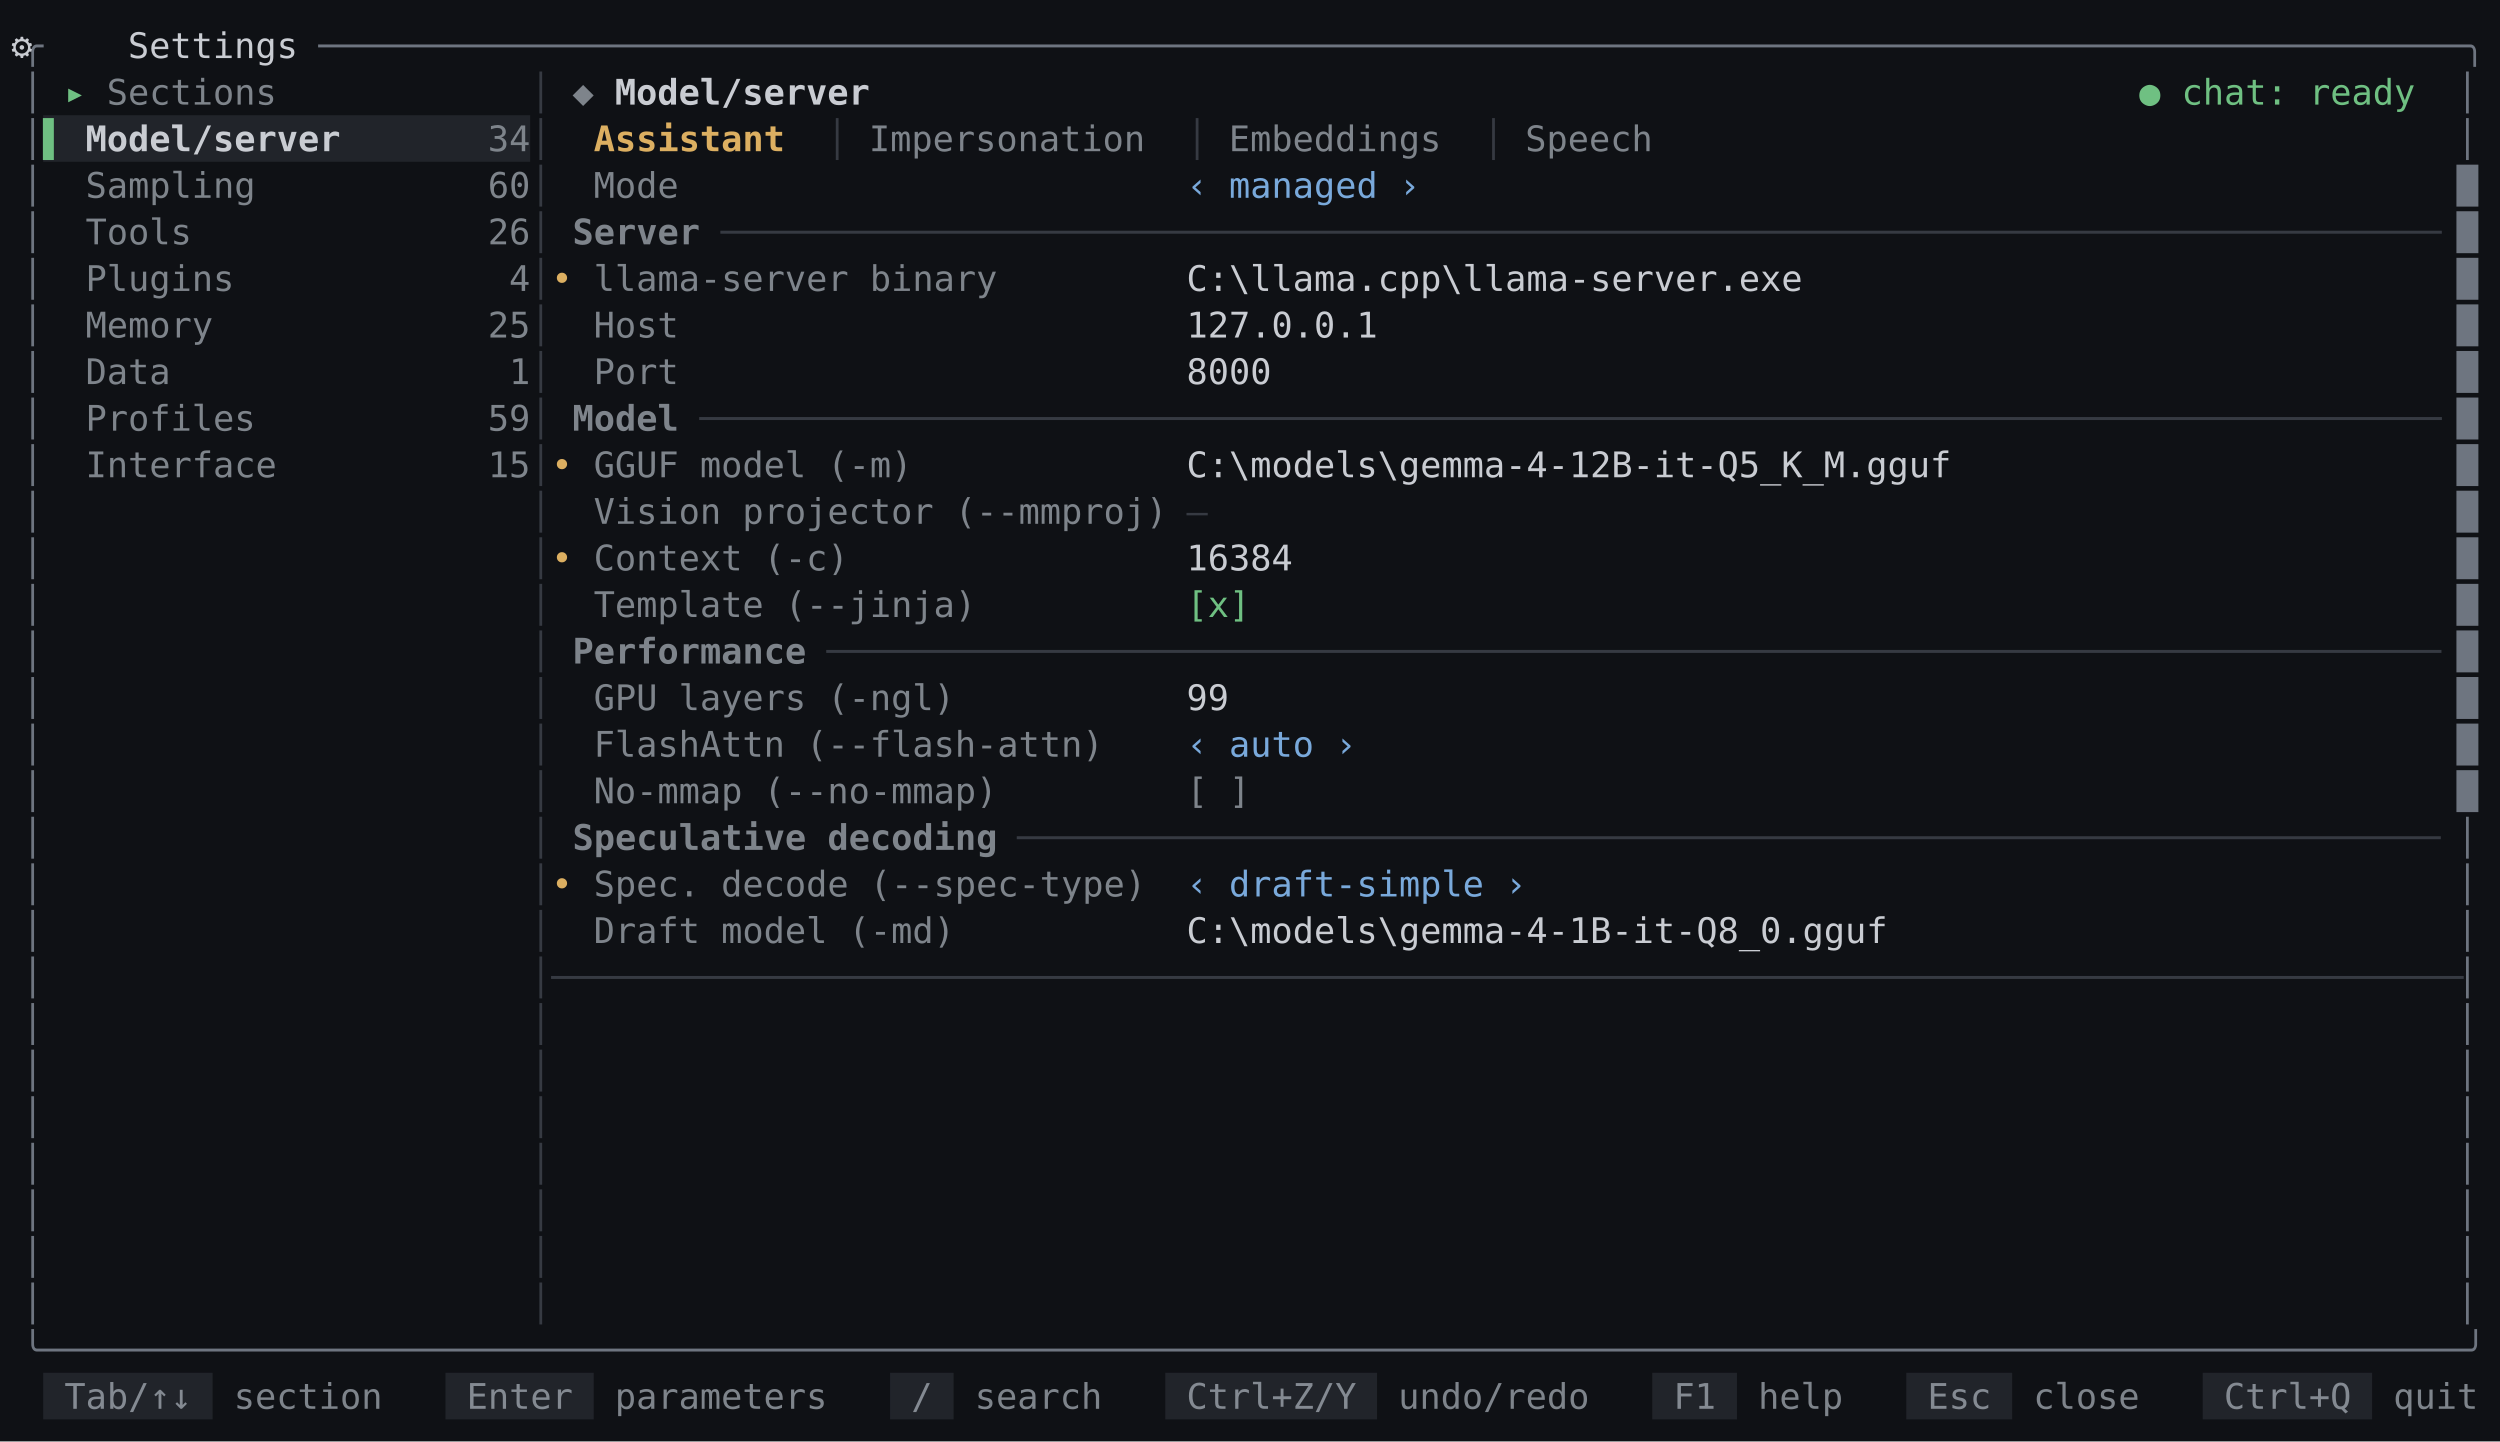
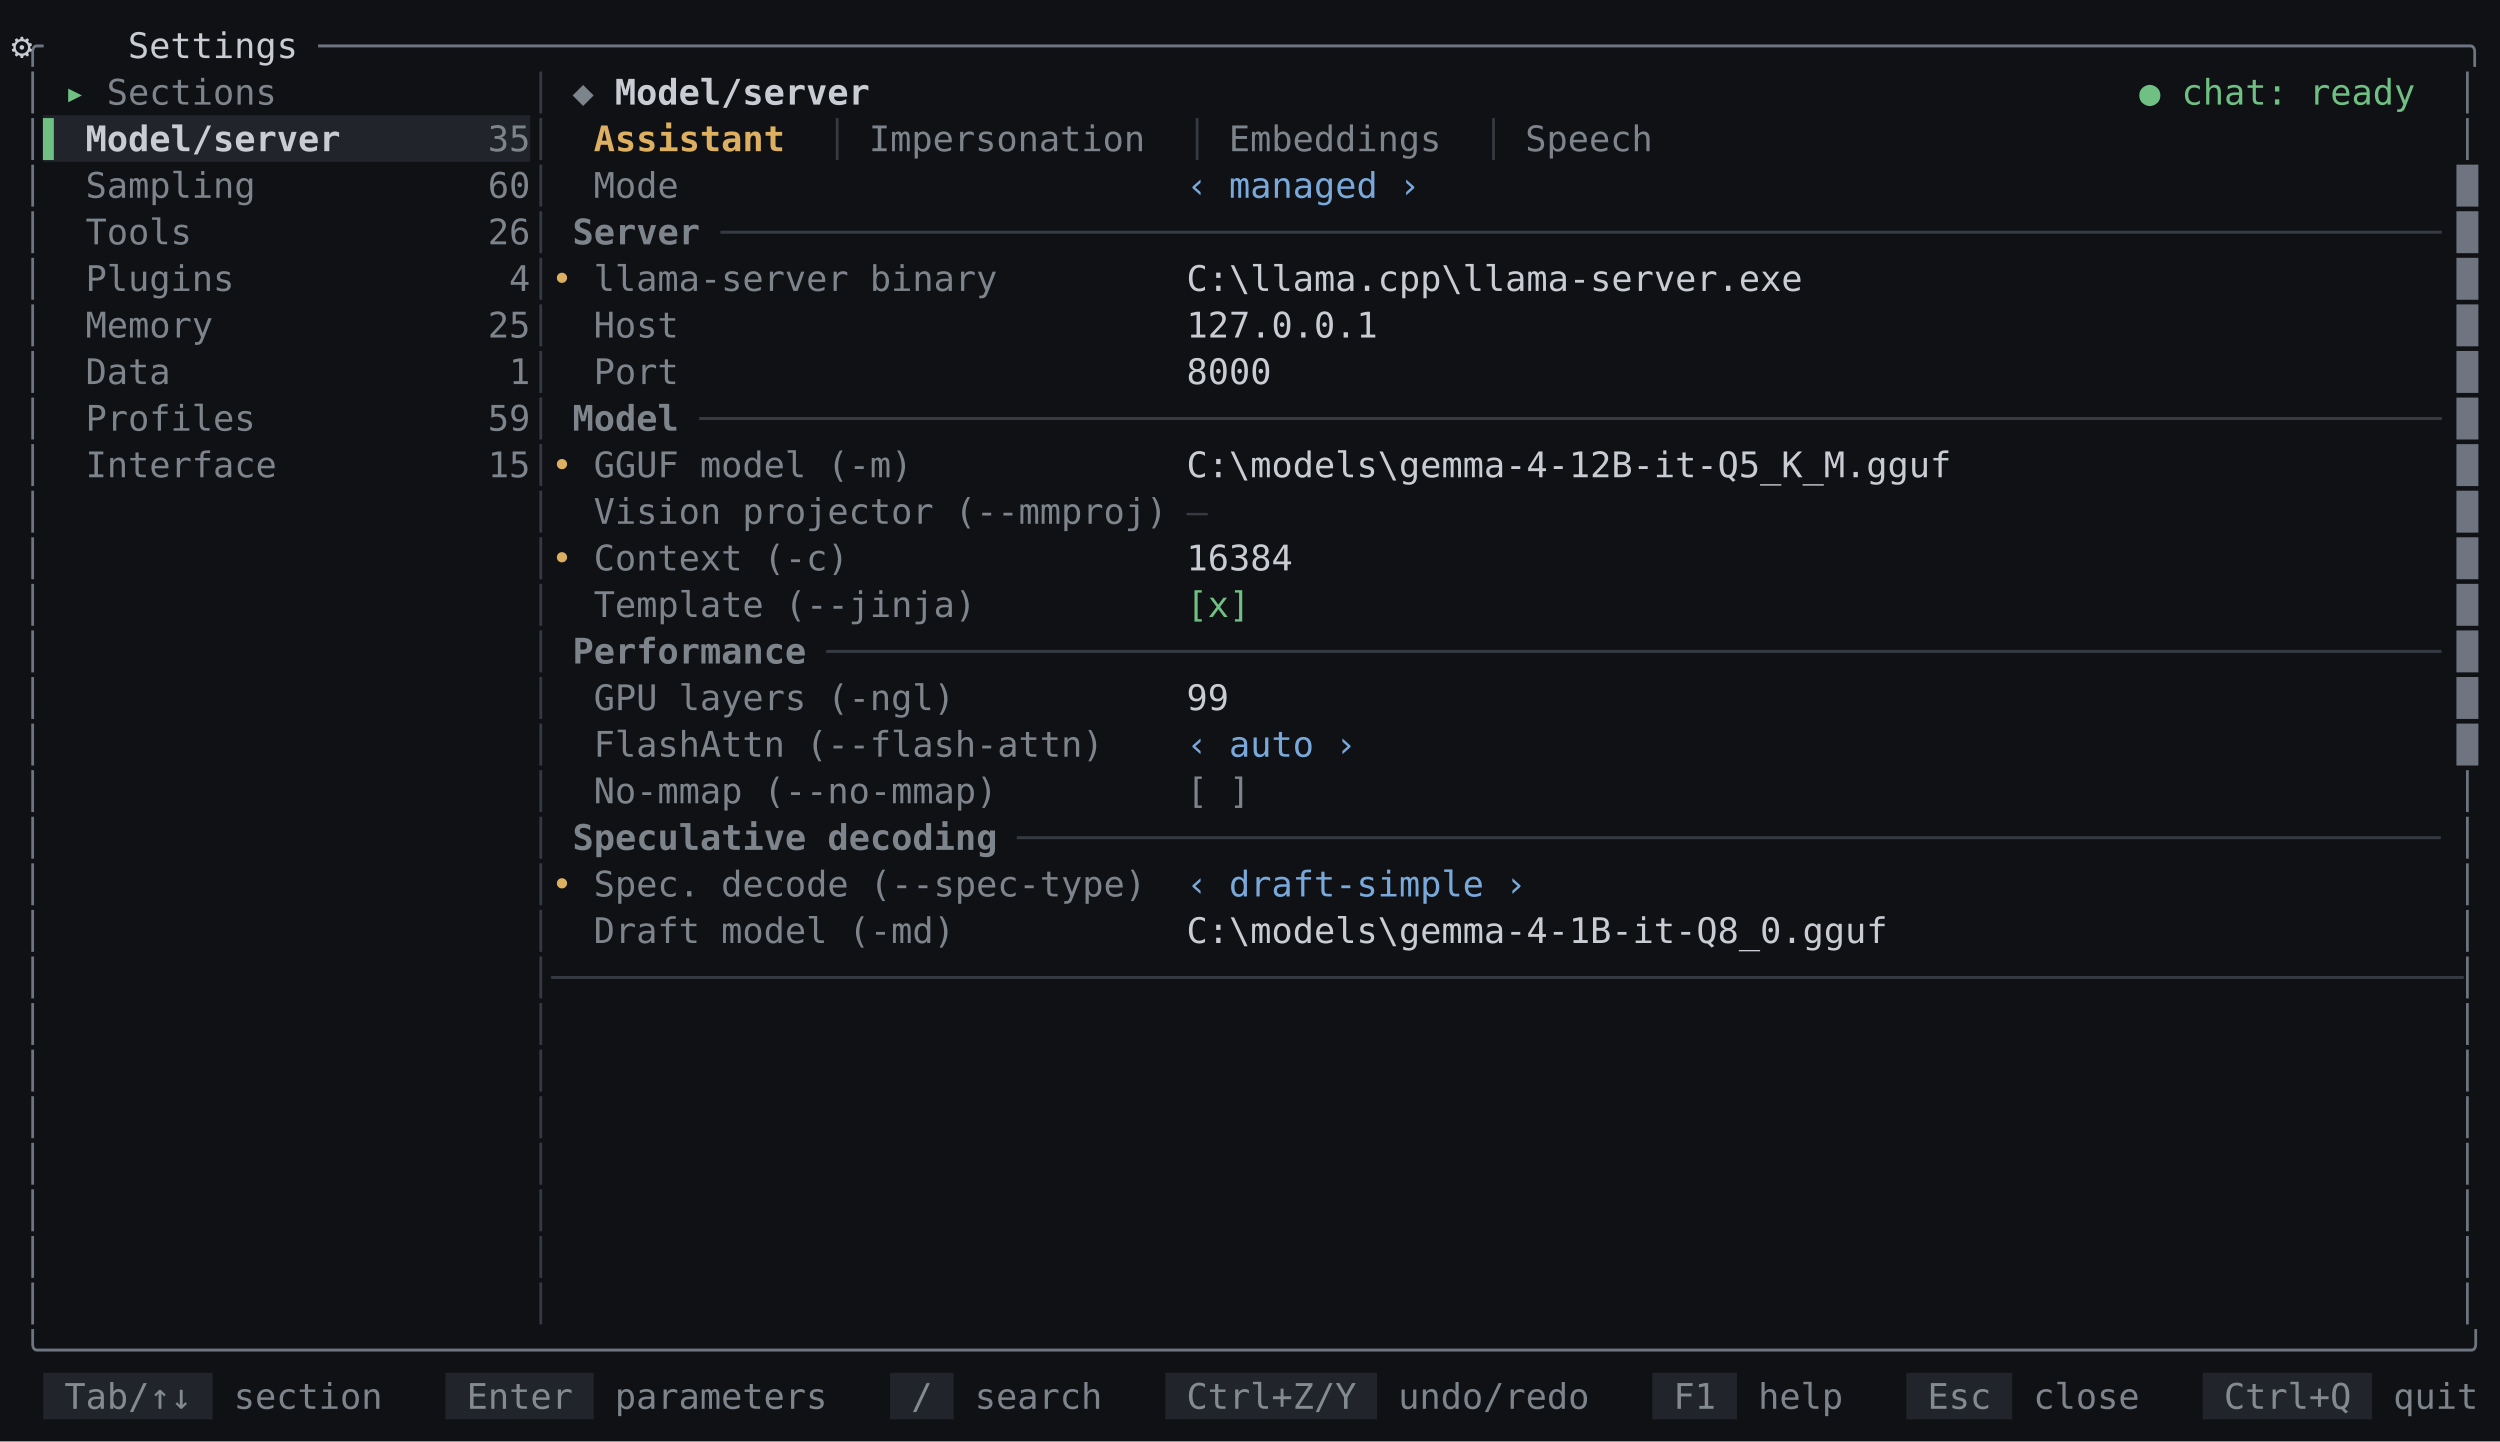
<svg xmlns="http://www.w3.org/2000/svg" id="settings-model-dark-en" viewBox="0 0 1133.6 653.6" width="1133.6" height="653.6" role="img" aria-label="mindfork — the settings model screen, dark theme">
  <style>
@font-face{font-family:'JetBrains Mono';src:url('/fonts/JetBrainsMono-Regular.woff2') format('woff2');font-weight:400;font-style:normal;font-display:swap}
@font-face{font-family:'JetBrains Mono';src:url('/fonts/JetBrainsMono-Bold.woff2') format('woff2');font-weight:700;font-style:normal;font-display:swap}
@font-face{font-family:'JetBrains Mono';src:url('/fonts/JetBrainsMono-Italic.woff2') format('woff2');font-weight:400;font-style:italic;font-display:swap}
#settings-model-dark-en text{font:16px 'JetBrains Mono',monospace;fill:#c9ccd2}#settings-model-dark-en .b{font-weight:700}#settings-model-dark-en .i{font-style:italic}#settings-model-dark-en .u{text-decoration:underline}#settings-model-dark-en .st{text-decoration:line-through}#settings-model-dark-en .u.st{text-decoration:underline line-through}
</style>
  <rect width="100%" height="100%" fill="#0f1115" />
  <text xml:space="preserve" y="26.32">
    <tspan x="10" fill="#6e7580">╭</tspan>
    <tspan x="34" text-anchor="middle">⚙</tspan>
    <tspan x="58" textLength="86.4">Settings </tspan>
    <tspan x="144.4" textLength="979.2" fill="#6e7580">─────────────────────────────────────────────────────────────────────────────────────────────────────╮</tspan>
  </text>
  <text xml:space="preserve" y="47.44">
    <tspan x="10" fill="#6e7580">│</tspan>
    <tspan x="29.2" textLength="19.2" fill="#6fc082">▸ </tspan>
    <tspan x="48.4" textLength="86.4" fill="#7e848b">Sections </tspan>
    <tspan x="240.4" fill="#363a42">│</tspan>
    <tspan x="259.6" textLength="19.2" fill="#7e848b">◆ </tspan>
    <tspan x="278.8" textLength="124.8" class="b">Model/server </tspan>
    <tspan x="970" class="b" fill="#6fc082">●</tspan>
    <tspan x="989.2" textLength="115.2" fill="#6fc082">chat: ready </tspan>
    <tspan x="1114" fill="#6e7580">│</tspan>
  </text>
  <rect x="19.6" y="52.24" width="220.8" height="21.12" fill="#21242a" />
  <text xml:space="preserve" y="68.56">
    <tspan x="10" fill="#6e7580">│</tspan>
    <tspan x="19.6" textLength="19.2" fill="#6fc082">▌ </tspan>
    <tspan x="38.8" textLength="115.2" class="b">Model/server</tspan>
-     <tspan x="221.2" textLength="19.2" fill="#7e848b">34</tspan>
+     <tspan x="221.2" textLength="19.2" fill="#7e848b">35</tspan>
    <tspan x="240.4" fill="#363a42">│</tspan>
    <tspan x="269.2" textLength="96" class="b" fill="#dcaf61">Assistant </tspan>
    <tspan x="374.8" fill="#363a42">│</tspan>
    <tspan x="394" textLength="134.4" fill="#7e848b">Impersonation </tspan>
    <tspan x="538" fill="#363a42">│</tspan>
    <tspan x="557.2" textLength="105.6" fill="#7e848b">Embeddings </tspan>
    <tspan x="672.4" fill="#363a42">│</tspan>
    <tspan x="691.6" textLength="67.2" fill="#7e848b">Speech </tspan>
    <tspan x="1114" fill="#6e7580">│</tspan>
  </text>
  <text xml:space="preserve" y="89.68">
    <tspan x="10" fill="#6e7580">│</tspan>
    <tspan x="38.8" textLength="76.8" fill="#7e848b">Sampling</tspan>
    <tspan x="221.2" textLength="19.2" fill="#7e848b">60</tspan>
    <tspan x="240.4" fill="#363a42">│</tspan>
    <tspan x="269.2" textLength="38.4" fill="#7e848b">Mode</tspan>
    <tspan x="538" textLength="105.6" fill="#79a9db">‹ managed ›</tspan>
    <tspan x="1114" fill="#6e7580">█</tspan>
  </text>
  <text xml:space="preserve" y="110.8">
    <tspan x="10" fill="#6e7580">│</tspan>
    <tspan x="38.8" textLength="48" fill="#7e848b">Tools</tspan>
    <tspan x="221.2" textLength="19.2" fill="#7e848b">26</tspan>
    <tspan x="240.4" fill="#363a42">│</tspan>
    <tspan x="259.6" textLength="67.2" class="b" fill="#7e848b">Server </tspan>
    <tspan x="326.8" textLength="777.6" fill="#363a42">─────────────────────────────────────────────────────────────────────────────────</tspan>
    <tspan x="1114" fill="#6e7580">█</tspan>
  </text>
  <text xml:space="preserve" y="131.92">
    <tspan x="10" fill="#6e7580">│</tspan>
    <tspan x="38.8" textLength="67.2" fill="#7e848b">Plugins</tspan>
    <tspan x="230.8" fill="#7e848b">4</tspan>
    <tspan x="240.4" fill="#363a42">│</tspan>
    <tspan x="250" textLength="19.2" fill="#dcaf61">• </tspan>
    <tspan x="269.2" textLength="182.4" fill="#7e848b">llama-server binary</tspan>
    <tspan x="538" textLength="576">C:\llama.cpp\llama-server.exe                               </tspan>
    <tspan x="1114" fill="#6e7580">█</tspan>
  </text>
  <text xml:space="preserve" y="153.04">
    <tspan x="10" fill="#6e7580">│</tspan>
    <tspan x="38.8" textLength="57.6" fill="#7e848b">Memory</tspan>
    <tspan x="221.2" textLength="19.2" fill="#7e848b">25</tspan>
    <tspan x="240.4" fill="#363a42">│</tspan>
    <tspan x="269.2" textLength="38.4" fill="#7e848b">Host</tspan>
    <tspan x="538" textLength="576">127.0.0.1                                                   </tspan>
    <tspan x="1114" fill="#6e7580">█</tspan>
  </text>
  <text xml:space="preserve" y="174.16">
    <tspan x="10" fill="#6e7580">│</tspan>
    <tspan x="38.8" textLength="38.4" fill="#7e848b">Data</tspan>
    <tspan x="230.8" fill="#7e848b">1</tspan>
    <tspan x="240.4" fill="#363a42">│</tspan>
    <tspan x="269.2" textLength="38.4" fill="#7e848b">Port</tspan>
    <tspan x="538" textLength="576">8000                                                        </tspan>
    <tspan x="1114" fill="#6e7580">█</tspan>
  </text>
  <text xml:space="preserve" y="195.28">
    <tspan x="10" fill="#6e7580">│</tspan>
    <tspan x="38.8" textLength="76.8" fill="#7e848b">Profiles</tspan>
    <tspan x="221.2" textLength="19.2" fill="#7e848b">59</tspan>
    <tspan x="240.4" fill="#363a42">│</tspan>
    <tspan x="259.6" textLength="57.6" class="b" fill="#7e848b">Model </tspan>
    <tspan x="317.2" textLength="787.2" fill="#363a42">──────────────────────────────────────────────────────────────────────────────────</tspan>
    <tspan x="1114" fill="#6e7580">█</tspan>
  </text>
  <text xml:space="preserve" y="216.4">
    <tspan x="10" fill="#6e7580">│</tspan>
    <tspan x="38.8" textLength="86.4" fill="#7e848b">Interface</tspan>
    <tspan x="221.2" textLength="19.2" fill="#7e848b">15</tspan>
    <tspan x="240.4" fill="#363a42">│</tspan>
    <tspan x="250" textLength="19.2" fill="#dcaf61">• </tspan>
    <tspan x="269.2" textLength="144" fill="#7e848b">GGUF model (-m)</tspan>
    <tspan x="538" textLength="576">C:\models\gemma-4-12B-it-Q5_K_M.gguf                        </tspan>
    <tspan x="1114" fill="#6e7580">█</tspan>
  </text>
  <text xml:space="preserve" y="237.52">
    <tspan x="10" fill="#6e7580">│</tspan>
    <tspan x="240.4" fill="#363a42">│</tspan>
    <tspan x="269.2" textLength="259.2" fill="#7e848b">Vision projector (--mmproj)</tspan>
    <tspan x="538" fill="#363a42">—</tspan>
    <tspan x="1114" fill="#6e7580">█</tspan>
  </text>
  <text xml:space="preserve" y="258.64">
    <tspan x="10" fill="#6e7580">│</tspan>
    <tspan x="240.4" fill="#363a42">│</tspan>
    <tspan x="250" textLength="19.2" fill="#dcaf61">• </tspan>
    <tspan x="269.2" textLength="115.2" fill="#7e848b">Context (-c)</tspan>
    <tspan x="538" textLength="576">16384                                                       </tspan>
    <tspan x="1114" fill="#6e7580">█</tspan>
  </text>
  <text xml:space="preserve" y="279.76">
    <tspan x="10" fill="#6e7580">│</tspan>
    <tspan x="240.4" fill="#363a42">│</tspan>
    <tspan x="269.2" textLength="172.8" fill="#7e848b">Template (--jinja)</tspan>
    <tspan x="538" textLength="28.8" fill="#6fc082">[x]</tspan>
    <tspan x="1114" fill="#6e7580">█</tspan>
  </text>
  <text xml:space="preserve" y="300.88">
    <tspan x="10" fill="#6e7580">│</tspan>
    <tspan x="240.4" fill="#363a42">│</tspan>
    <tspan x="259.6" textLength="115.2" class="b" fill="#7e848b">Performance </tspan>
    <tspan x="374.8" textLength="729.6" fill="#363a42">────────────────────────────────────────────────────────────────────────────</tspan>
    <tspan x="1114" fill="#6e7580">█</tspan>
  </text>
  <text xml:space="preserve" y="322">
    <tspan x="10" fill="#6e7580">│</tspan>
    <tspan x="240.4" fill="#363a42">│</tspan>
    <tspan x="269.2" textLength="163.2" fill="#7e848b">GPU layers (-ngl)</tspan>
    <tspan x="538" textLength="576">99                                                          </tspan>
    <tspan x="1114" fill="#6e7580">█</tspan>
  </text>
  <text xml:space="preserve" y="343.12">
    <tspan x="10" fill="#6e7580">│</tspan>
    <tspan x="240.4" fill="#363a42">│</tspan>
    <tspan x="269.2" textLength="230.4" fill="#7e848b">FlashAttn (--flash-attn)</tspan>
    <tspan x="538" textLength="76.8" fill="#79a9db">‹ auto ›</tspan>
    <tspan x="1114" fill="#6e7580">█</tspan>
  </text>
  <text xml:space="preserve" y="364.24">
    <tspan x="10" fill="#6e7580">│</tspan>
    <tspan x="240.4" fill="#363a42">│</tspan>
    <tspan x="269.2" textLength="182.4" fill="#7e848b">No-mmap (--no-mmap)</tspan>
    <tspan x="538" textLength="28.8" fill="#7e848b">[ ]</tspan>
-     <tspan x="1114" fill="#6e7580">█</tspan>
+     <tspan x="1114" fill="#6e7580">│</tspan>
  </text>
  <text xml:space="preserve" y="385.36">
    <tspan x="10" fill="#6e7580">│</tspan>
    <tspan x="240.4" fill="#363a42">│</tspan>
    <tspan x="259.6" textLength="201.6" class="b" fill="#7e848b">Speculative decoding </tspan>
    <tspan x="461.2" textLength="643.2" fill="#363a42">───────────────────────────────────────────────────────────────────</tspan>
    <tspan x="1114" fill="#6e7580">│</tspan>
  </text>
  <text xml:space="preserve" y="406.48">
    <tspan x="10" fill="#6e7580">│</tspan>
    <tspan x="240.4" fill="#363a42">│</tspan>
    <tspan x="250" textLength="19.2" fill="#dcaf61">• </tspan>
    <tspan x="269.2" textLength="249.6" fill="#7e848b">Spec. decode (--spec-type)</tspan>
    <tspan x="538" textLength="153.6" fill="#79a9db">‹ draft-simple ›</tspan>
    <tspan x="1114" fill="#6e7580">│</tspan>
  </text>
  <text xml:space="preserve" y="427.6">
    <tspan x="10" fill="#6e7580">│</tspan>
    <tspan x="240.4" fill="#363a42">│</tspan>
    <tspan x="269.2" textLength="163.2" fill="#7e848b">Draft model (-md)</tspan>
    <tspan x="538" textLength="576">C:\models\gemma-4-1B-it-Q8_0.gguf                           </tspan>
    <tspan x="1114" fill="#6e7580">│</tspan>
  </text>
  <text xml:space="preserve" y="448.72">
    <tspan x="10" fill="#6e7580">│</tspan>
    <tspan x="240.4" textLength="873.6" fill="#363a42">│──────────────────────────────────────────────────────────────────────────────────────────</tspan>
    <tspan x="1114" fill="#6e7580">│</tspan>
  </text>
  <text xml:space="preserve" y="469.84">
    <tspan x="10" fill="#6e7580">│</tspan>
    <tspan x="240.4" fill="#363a42">│</tspan>
    <tspan x="1114" fill="#6e7580">│</tspan>
  </text>
  <text xml:space="preserve" y="490.96">
    <tspan x="10" fill="#6e7580">│</tspan>
    <tspan x="240.4" fill="#363a42">│</tspan>
    <tspan x="1114" fill="#6e7580">│</tspan>
  </text>
  <text xml:space="preserve" y="512.08">
    <tspan x="10" fill="#6e7580">│</tspan>
    <tspan x="240.4" fill="#363a42">│</tspan>
    <tspan x="1114" fill="#6e7580">│</tspan>
  </text>
  <text xml:space="preserve" y="533.2">
    <tspan x="10" fill="#6e7580">│</tspan>
    <tspan x="240.4" fill="#363a42">│</tspan>
    <tspan x="1114" fill="#6e7580">│</tspan>
  </text>
  <text xml:space="preserve" y="554.32">
    <tspan x="10" fill="#6e7580">│</tspan>
    <tspan x="240.4" fill="#363a42">│</tspan>
    <tspan x="1114" fill="#6e7580">│</tspan>
  </text>
  <text xml:space="preserve" y="575.44">
    <tspan x="10" fill="#6e7580">│</tspan>
    <tspan x="240.4" fill="#363a42">│</tspan>
    <tspan x="1114" fill="#6e7580">│</tspan>
  </text>
  <text xml:space="preserve" y="596.56">
    <tspan x="10" fill="#6e7580">│</tspan>
    <tspan x="240.4" fill="#363a42">│</tspan>
    <tspan x="1114" fill="#6e7580">│</tspan>
  </text>
  <text xml:space="preserve" y="617.68">
    <tspan x="10" textLength="1113.6" fill="#6e7580">╰──────────────────────────────────────────────────────────────────────────────────────────────────────────────────╯</tspan>
  </text>
  <rect x="19.6" y="622.48" width="76.8" height="21.12" fill="#21242a" />
  <rect x="202" y="622.48" width="67.2" height="21.12" fill="#21242a" />
  <rect x="403.6" y="622.48" width="28.8" height="21.12" fill="#21242a" />
  <rect x="528.4" y="622.48" width="96" height="21.12" fill="#21242a" />
  <rect x="749.2" y="622.48" width="38.4" height="21.12" fill="#21242a" />
  <rect x="864.4" y="622.48" width="48" height="21.12" fill="#21242a" />
  <rect x="998.8" y="622.48" width="76.8" height="21.12" fill="#21242a" />
  <text xml:space="preserve" y="638.8">
    <tspan x="29.2" textLength="67.2" fill="#848a92">Tab/↑↓ </tspan>
    <tspan x="106" textLength="67.2" fill="#7e848b">section</tspan>
    <tspan x="211.6" textLength="57.6" fill="#848a92">Enter </tspan>
    <tspan x="278.8" textLength="96" fill="#7e848b">parameters</tspan>
    <tspan x="413.2" textLength="19.2" fill="#848a92">/ </tspan>
    <tspan x="442" textLength="57.6" fill="#7e848b">search</tspan>
    <tspan x="538" textLength="86.4" fill="#848a92">Ctrl+Z/Y </tspan>
    <tspan x="634" textLength="86.4" fill="#7e848b">undo/redo</tspan>
    <tspan x="758.8" textLength="28.8" fill="#848a92">F1 </tspan>
    <tspan x="797.2" textLength="38.4" fill="#7e848b">help</tspan>
    <tspan x="874" textLength="38.4" fill="#848a92">Esc </tspan>
    <tspan x="922" textLength="48" fill="#7e848b">close</tspan>
    <tspan x="1008.4" textLength="67.2" fill="#848a92">Ctrl+Q </tspan>
    <tspan x="1085.2" textLength="38.4" fill="#7e848b">quit</tspan>
  </text>
</svg>
